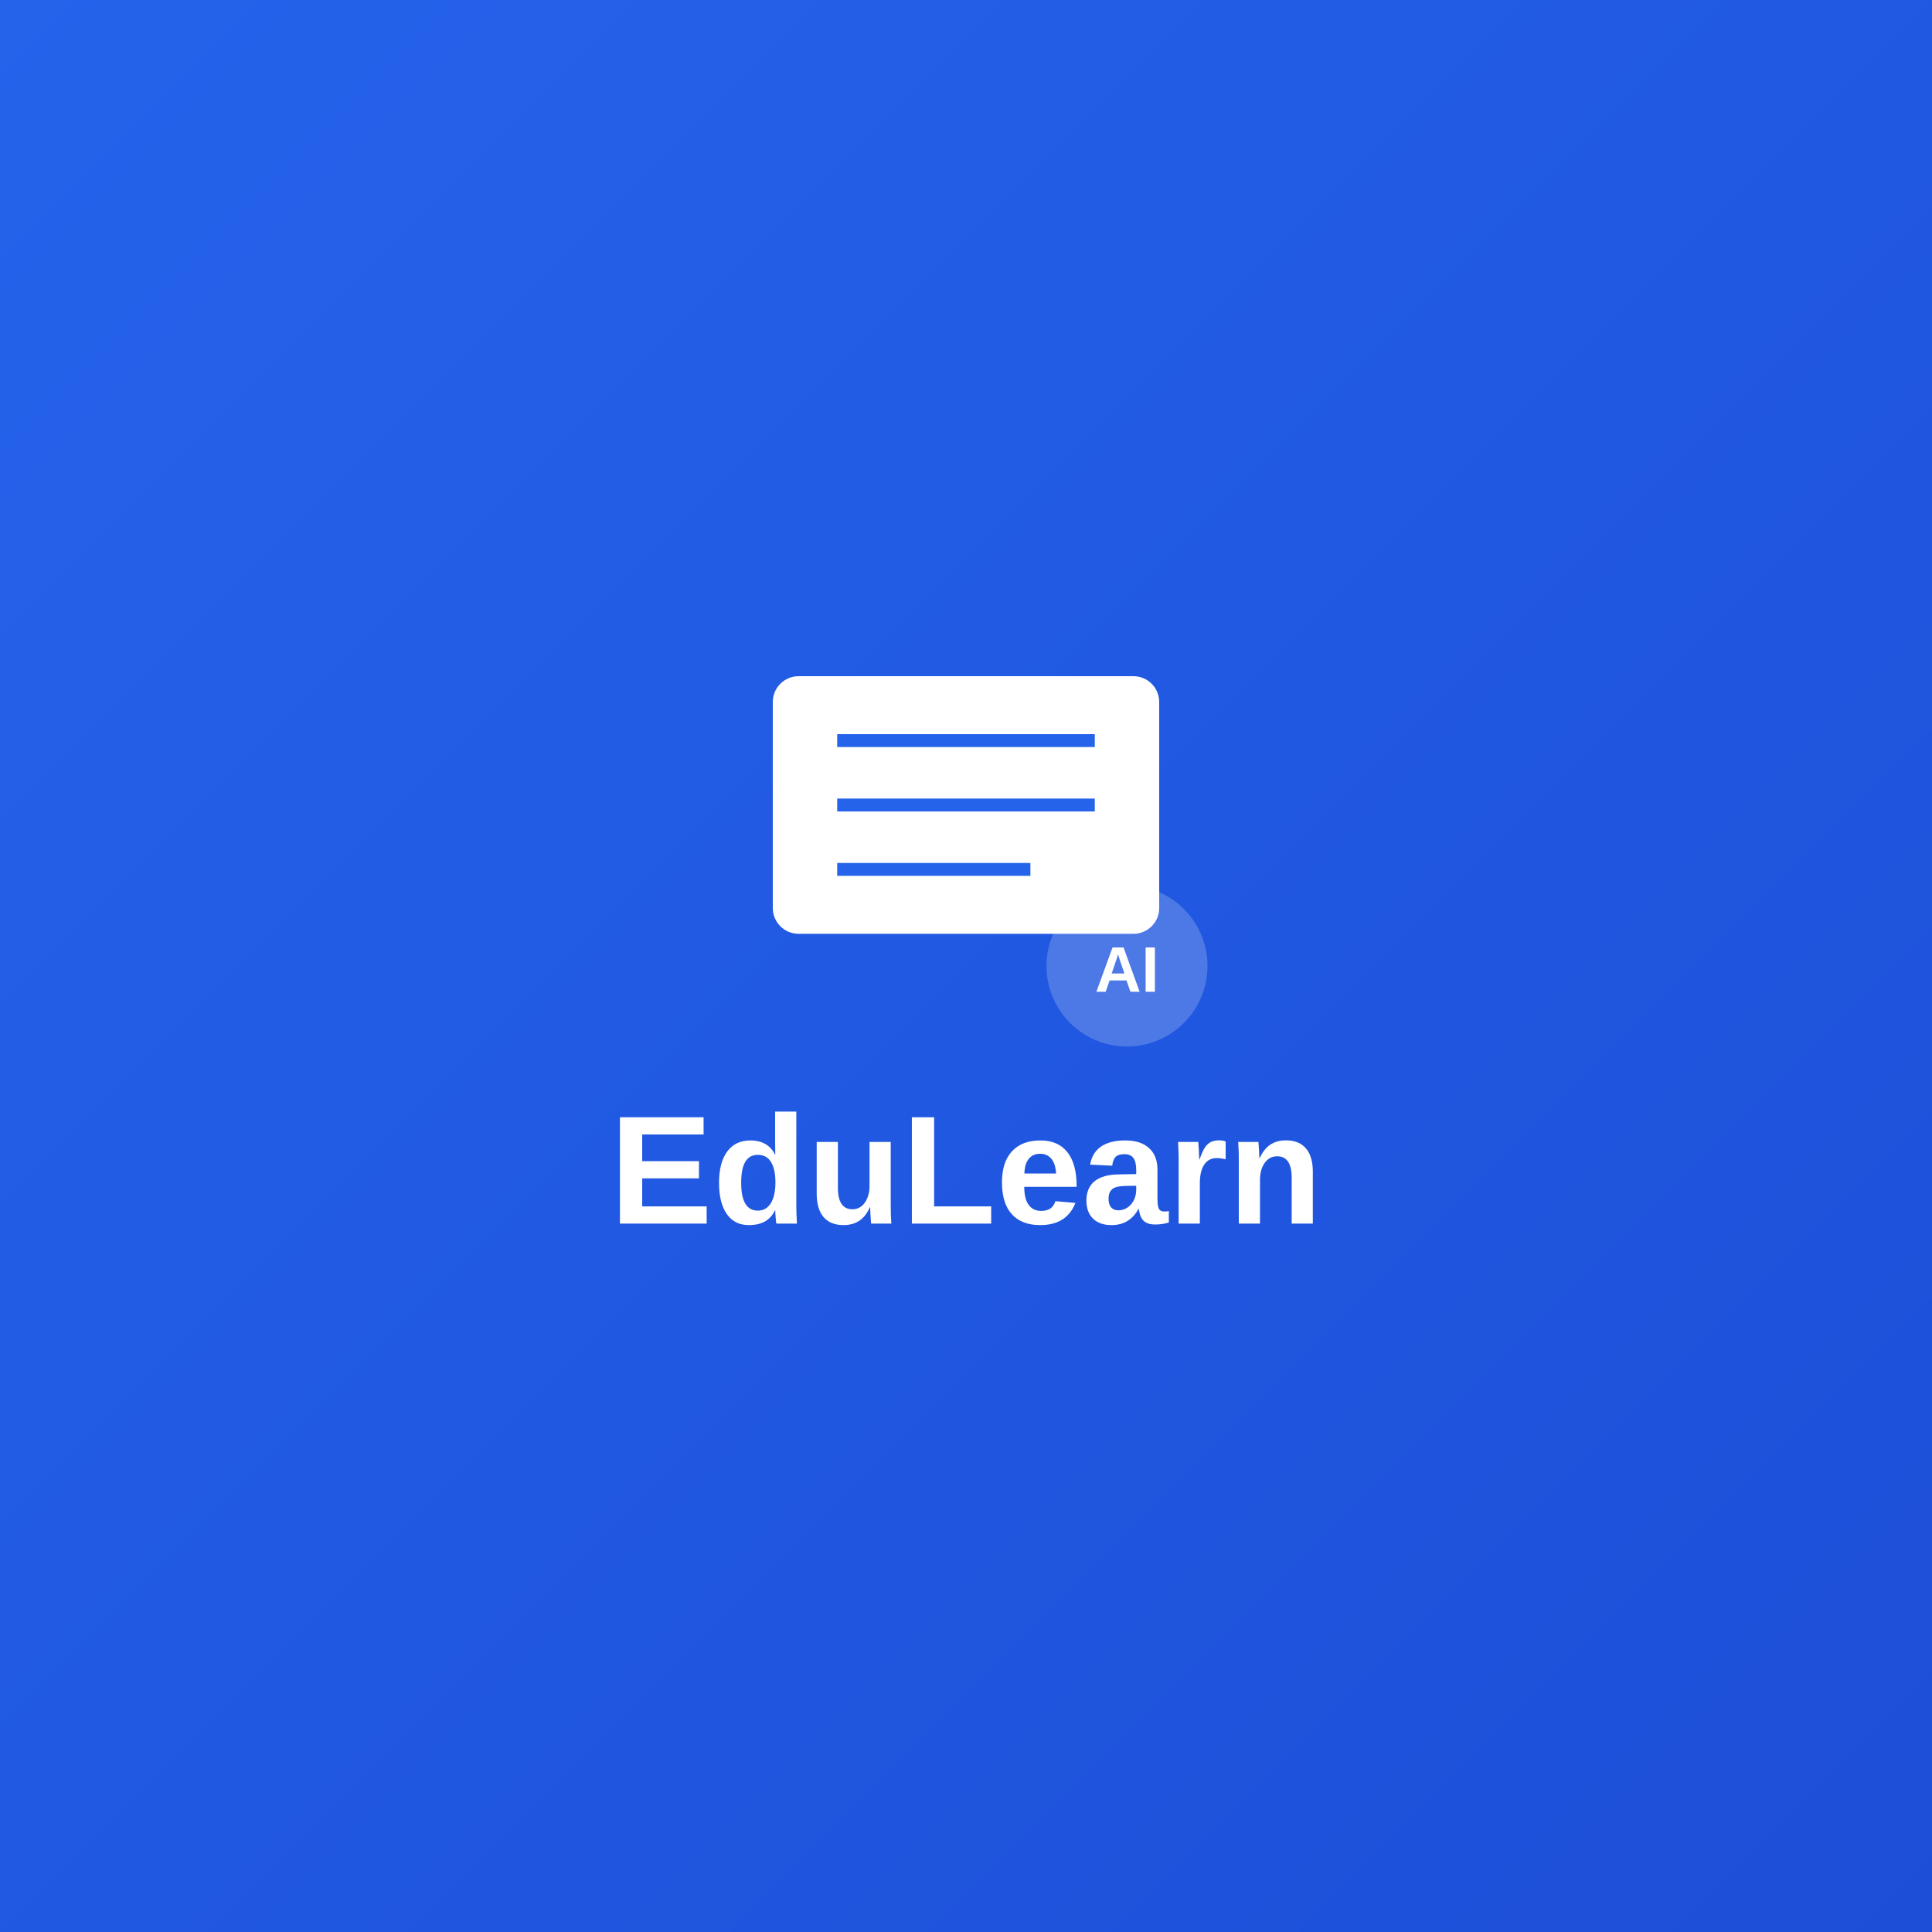
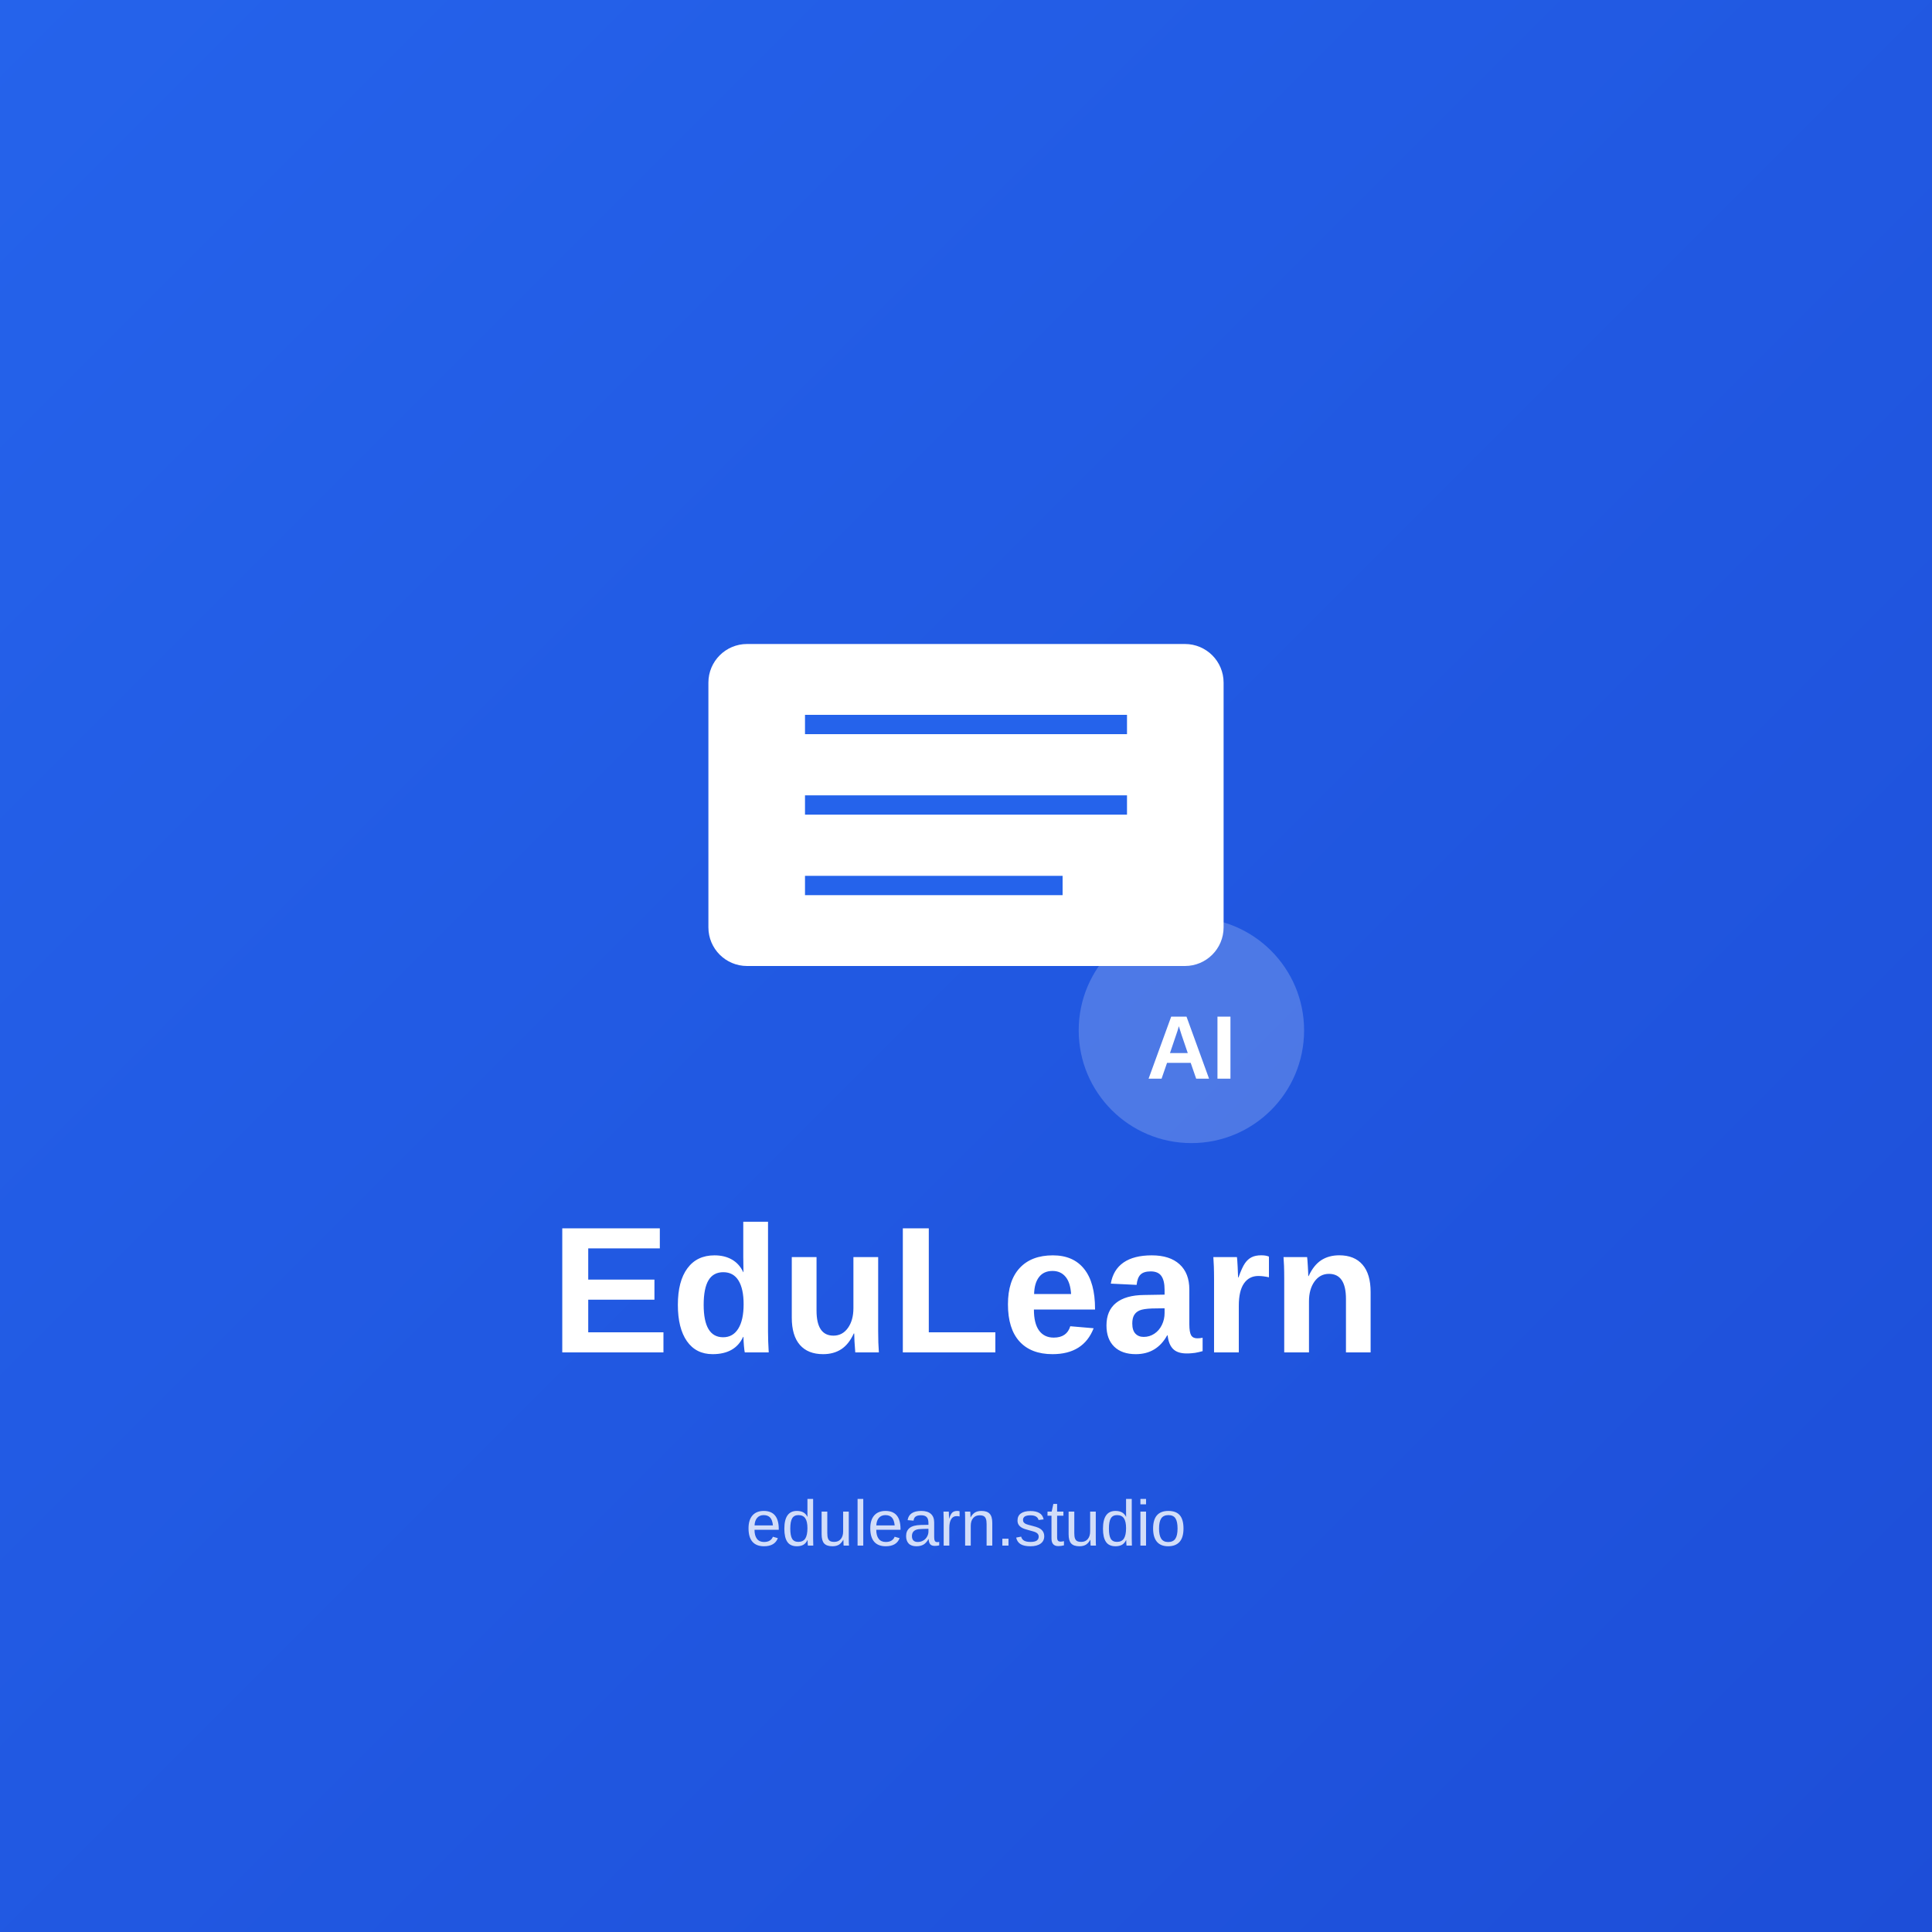
<svg xmlns="http://www.w3.org/2000/svg" width="600" height="600" viewBox="0 0 600 600" fill="none">
  <defs>
    <linearGradient id="logo-gradient" x1="0%" y1="0%" x2="100%" y2="100%">
      <stop offset="0%" style="stop-color:#2563eb" />
      <stop offset="100%" style="stop-color:#1d4ed8" />
    </linearGradient>
  </defs>
  <rect width="600" height="600" fill="url(#logo-gradient)" />
  <g transform="translate(300, 250)">
-     <rect x="-60" y="-40" width="120" height="80" fill="white" rx="8" />
-     <line x1="-40" y1="-20" x2="40" y2="-20" stroke="#2563eb" stroke-width="4" />
-     <line x1="-40" y1="0" x2="40" y2="0" stroke="#2563eb" stroke-width="4" />
-     <line x1="-40" y1="20" x2="20" y2="20" stroke="#2563eb" stroke-width="4" />
-     <circle cx="50" cy="50" r="25" fill="rgba(255,255,255,0.2)" />
-     <text x="50" y="58" text-anchor="middle" fill="white" font-family="Arial, sans-serif" font-size="20" font-weight="bold">AI</text>
+     <rect x="-80" y="-50" width="160" height="100" fill="white" rx="12" />
+     <line x1="-50" y1="-25" x2="50" y2="-25" stroke="#2563eb" stroke-width="6" />
+     <line x1="-50" y1="0" x2="50" y2="0" stroke="#2563eb" stroke-width="6" />
+     <line x1="-50" y1="25" x2="30" y2="25" stroke="#2563eb" stroke-width="6" />
+     <circle cx="70" cy="70" r="35" fill="rgba(255,255,255,0.2)" />
+     <text x="70" y="85" text-anchor="middle" fill="white" font-family="Arial, sans-serif" font-size="28" font-weight="bold">AI</text>
  </g>
-   <text x="300" y="380" text-anchor="middle" fill="white" font-family="Arial, sans-serif" font-size="48" font-weight="bold">EduLearn</text>
+   <text x="300" y="420" text-anchor="middle" fill="white" font-family="Arial, sans-serif" font-size="56" font-weight="bold">EduLearn</text>
+   <text x="300" y="480" text-anchor="middle" fill="rgba(255,255,255,0.8)" font-family="Arial, sans-serif" font-size="20">edulearn.studio</text>
</svg>
